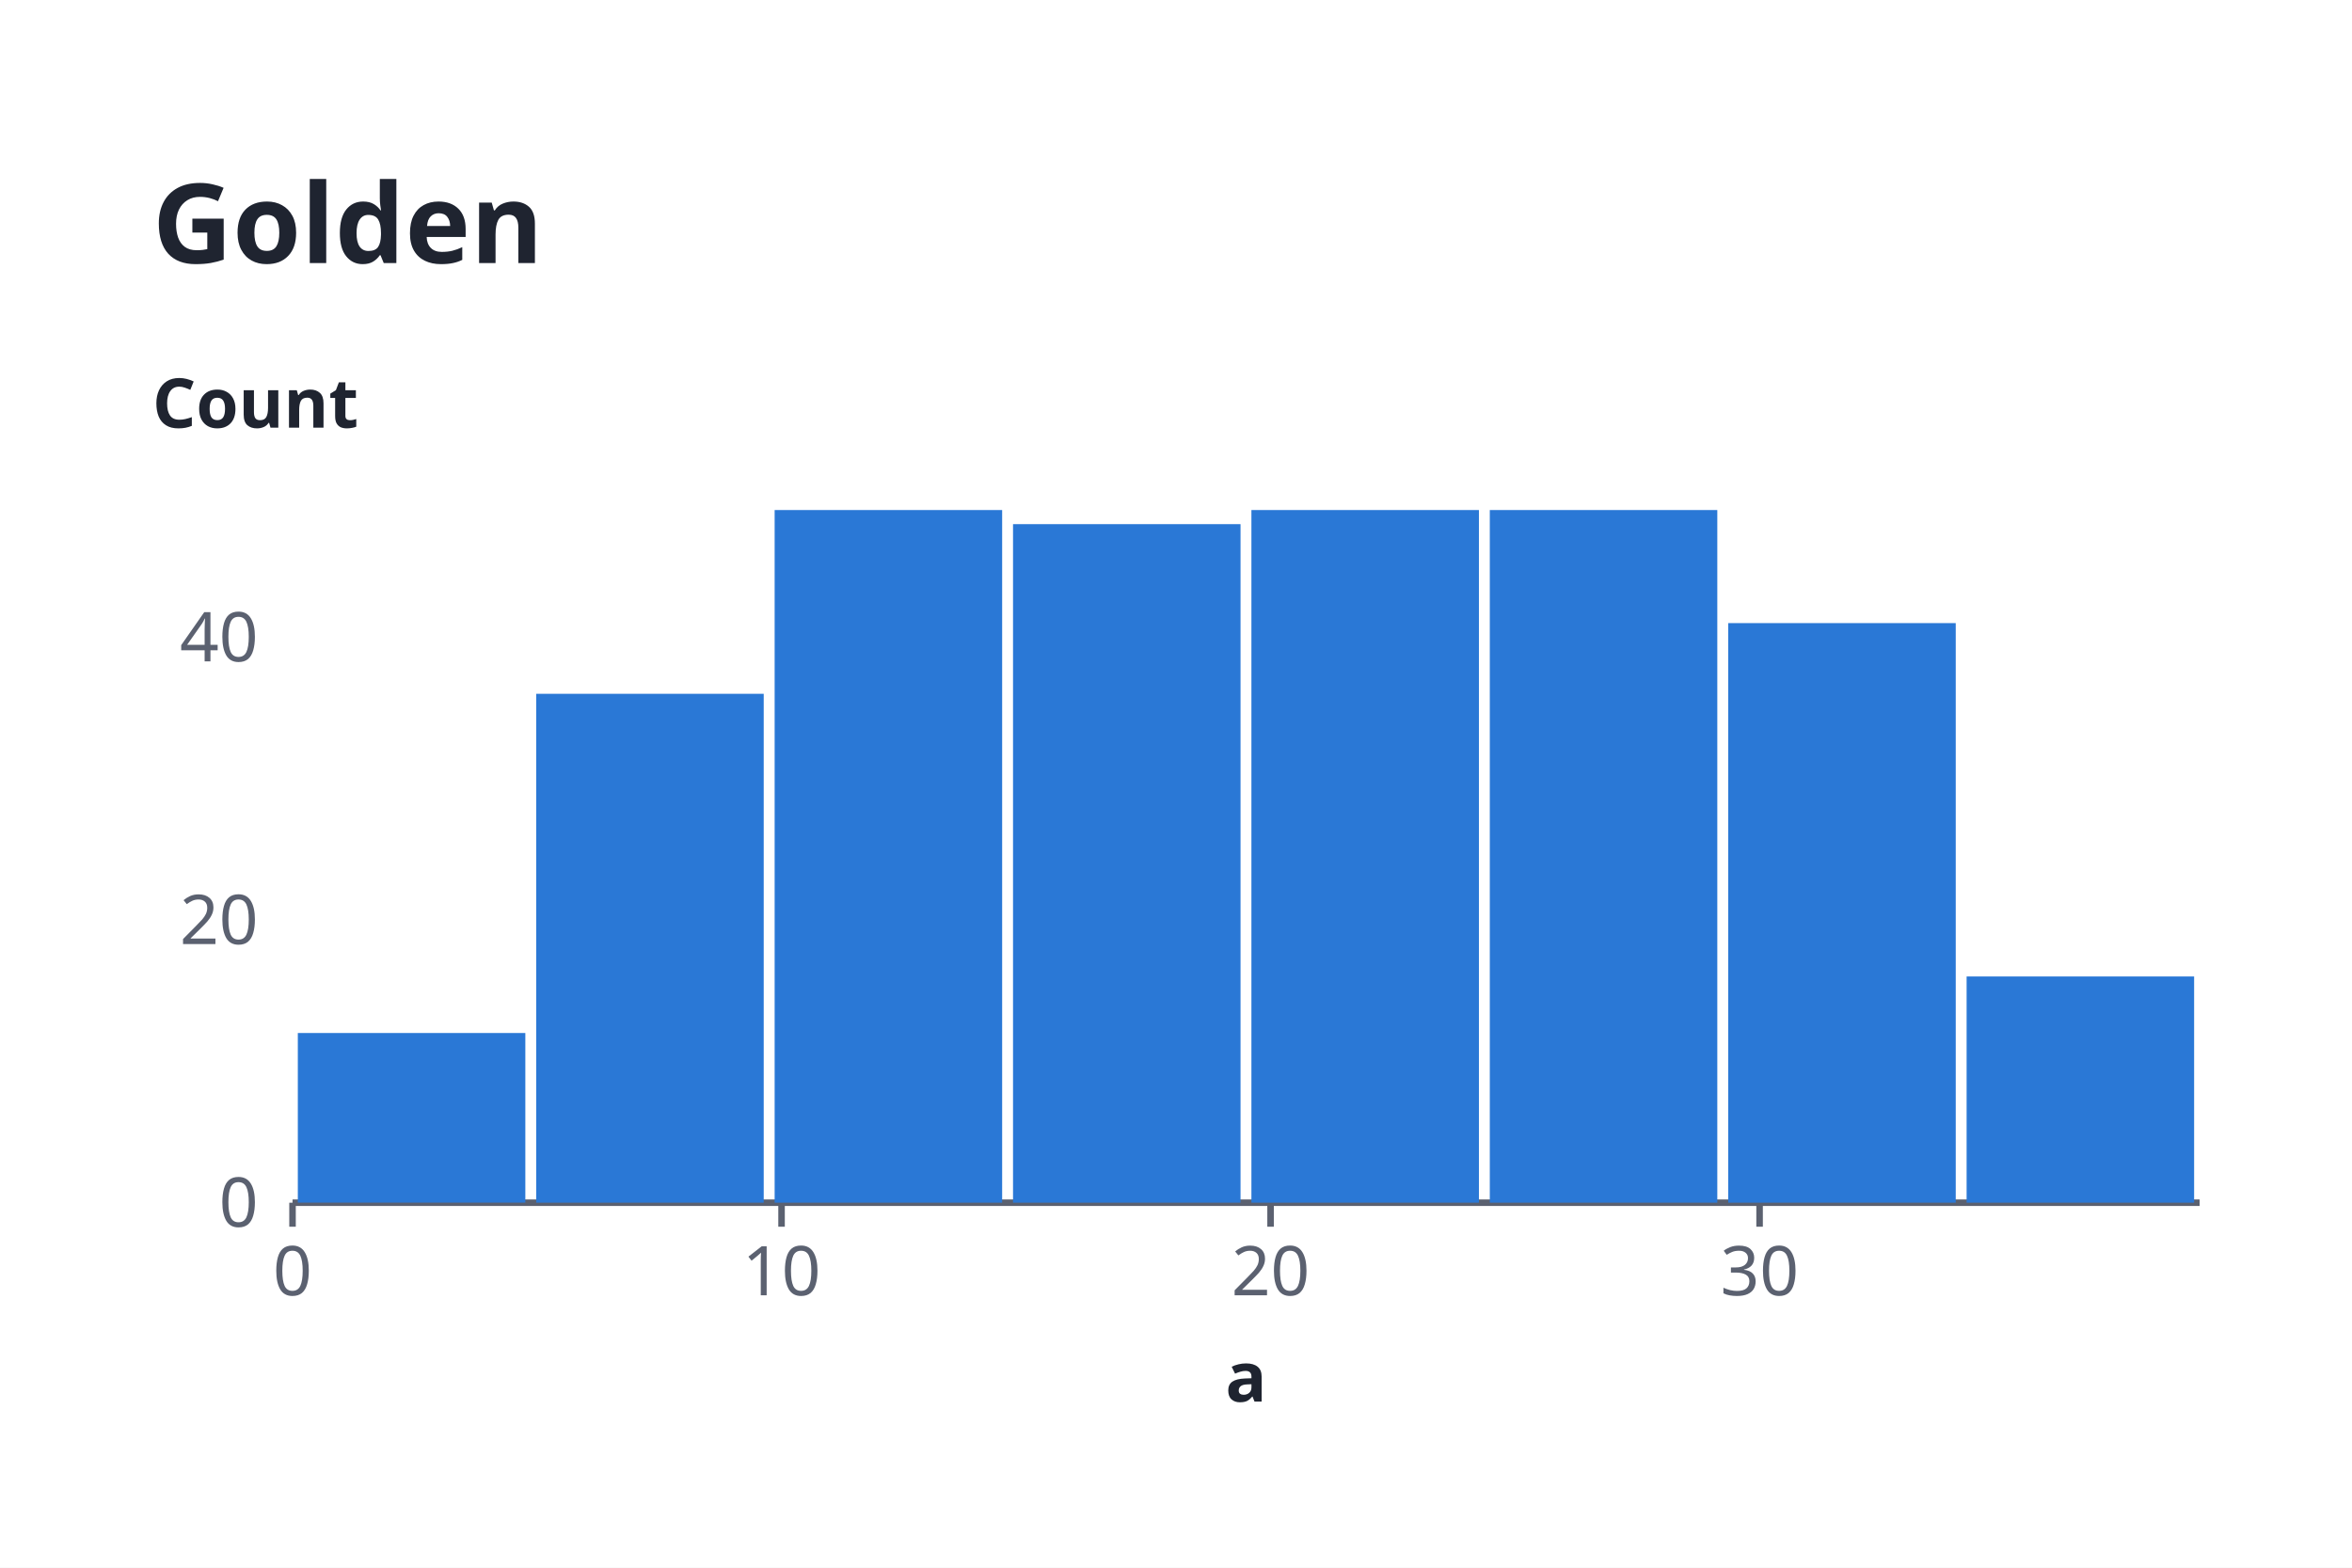
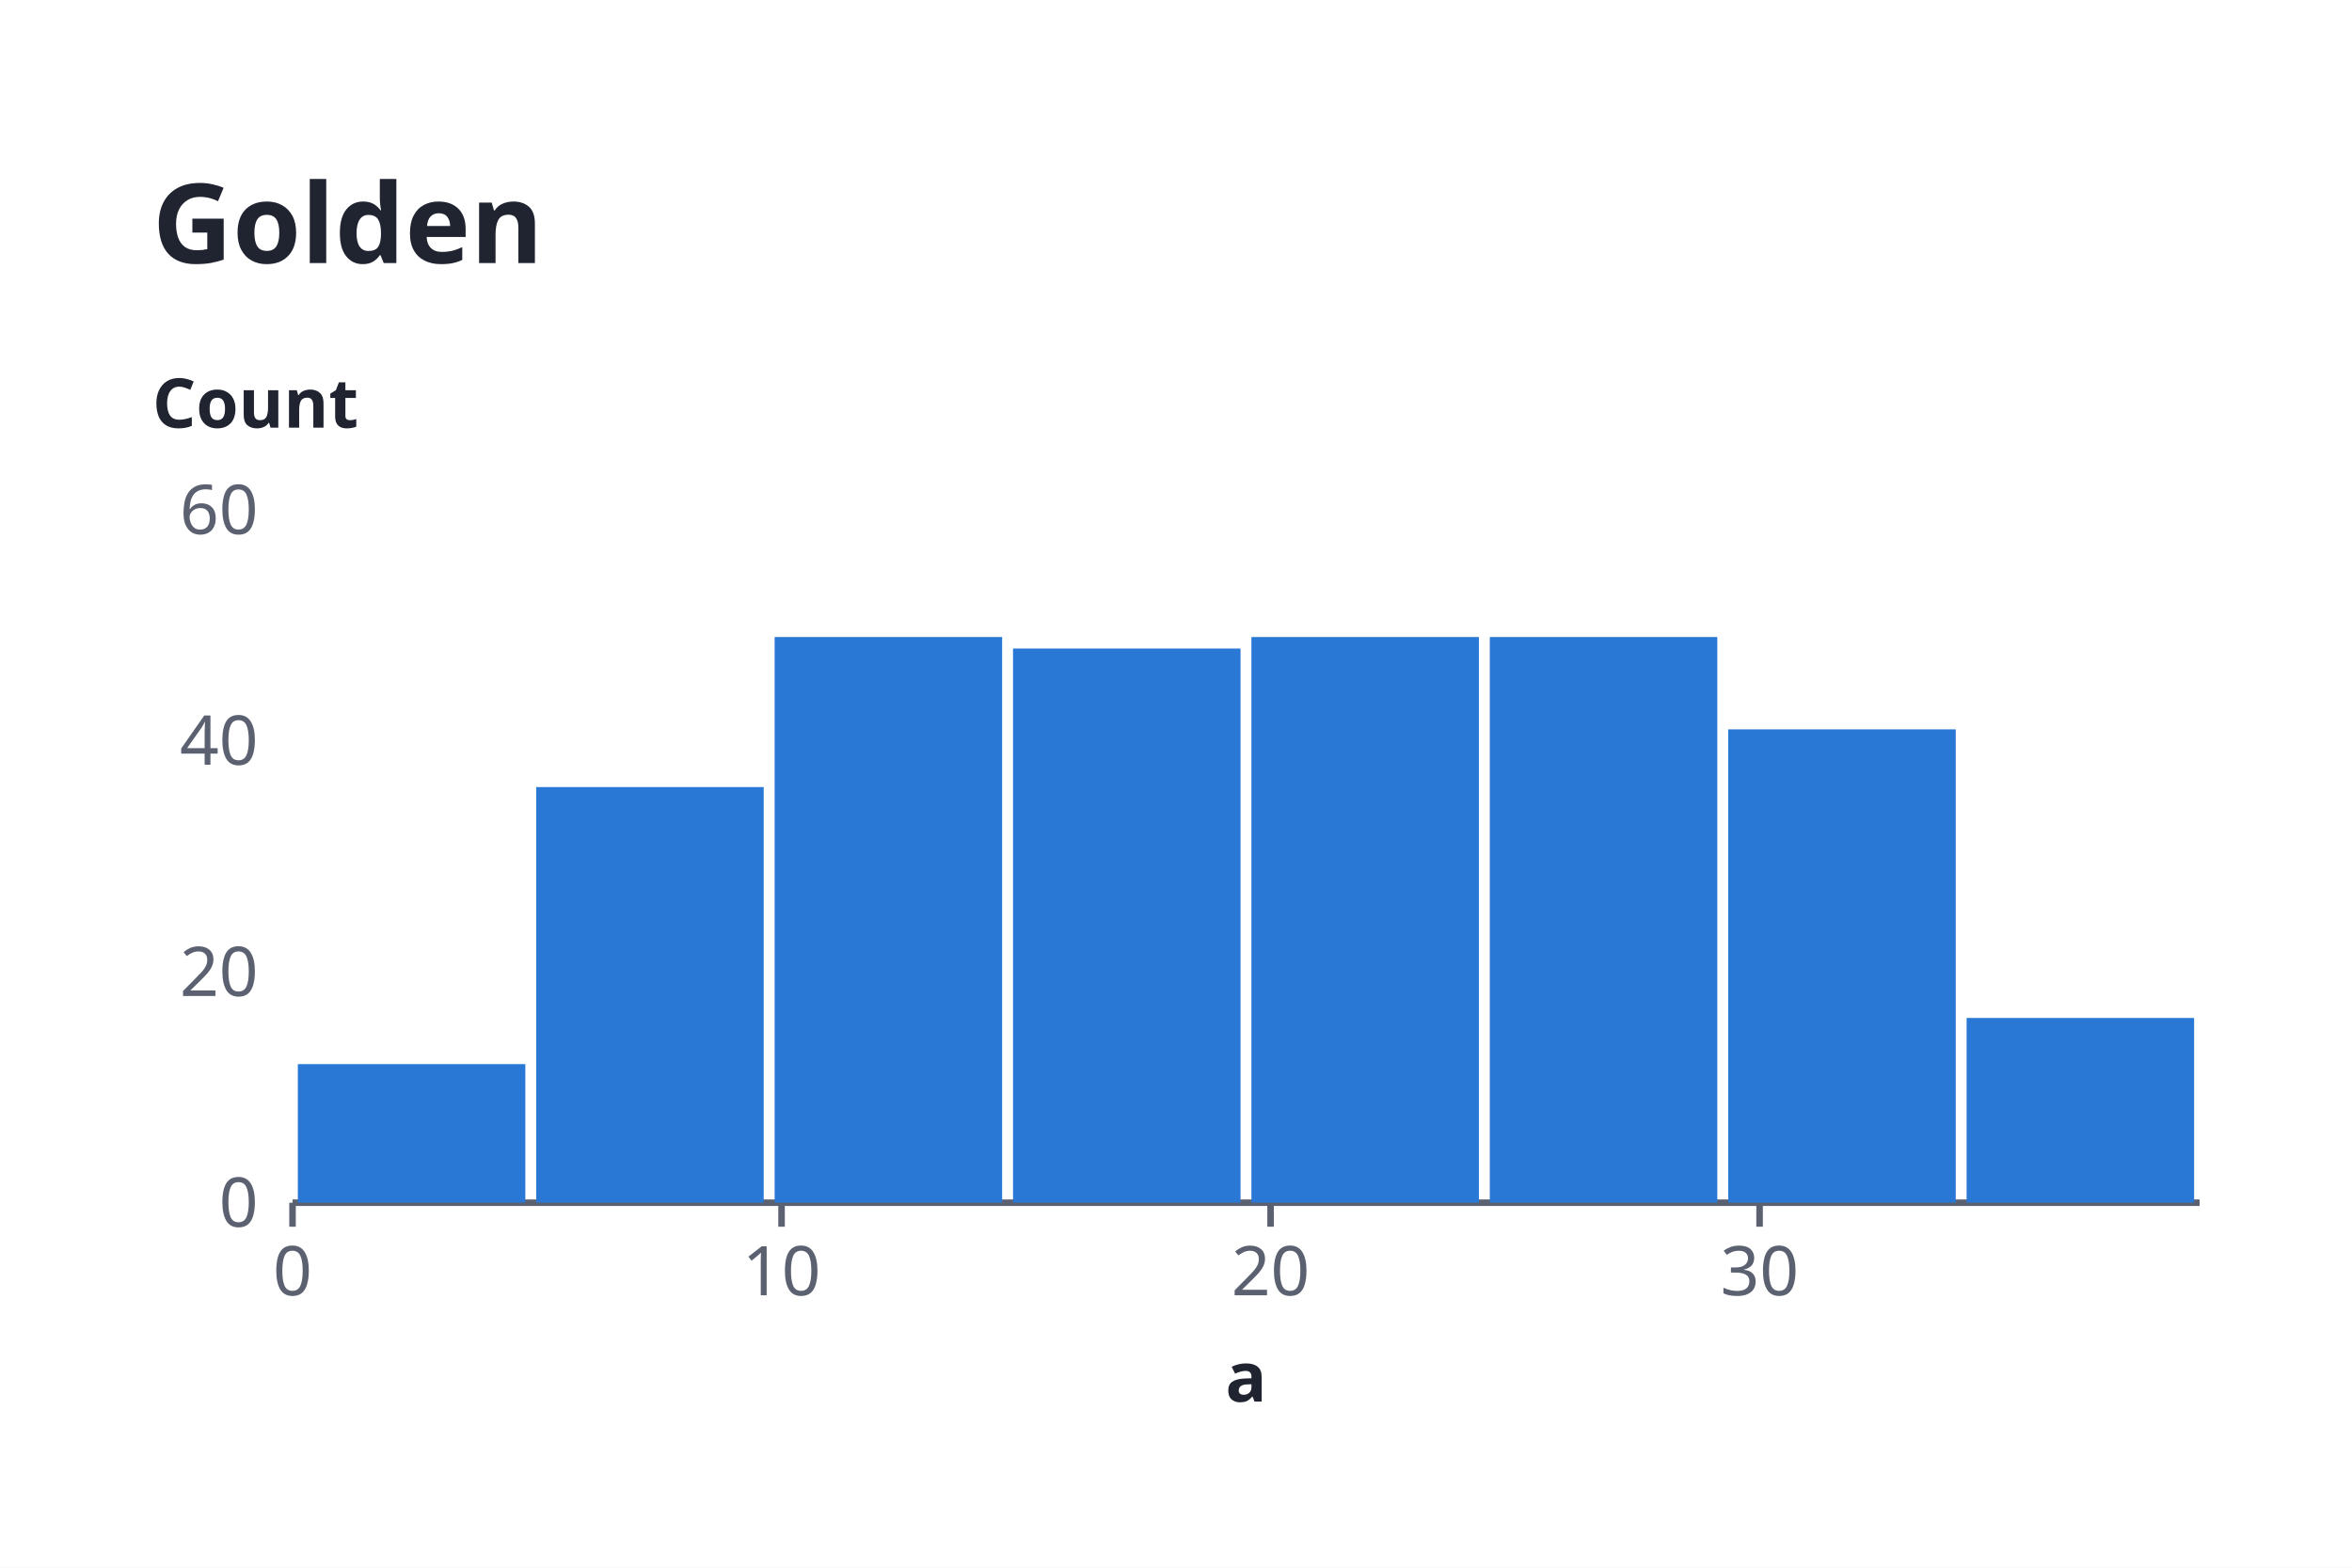
<svg xmlns="http://www.w3.org/2000/svg" width="480" height="320" viewBox="0 0 480 320" font-family="IBM Plex Sans">
  <rect x="0.00" y="0.00" width="480.00" height="320.00" fill="#ffffff" fill-opacity="1.00" />
  <text x="31.1" y="53.7" font-size="22.6" font-weight="600" text-anchor="start" fill="#1f2430">Golden</text>
  <text x="52.7" y="250.4" font-size="14.0" font-weight="400" text-anchor="end" fill="#5b6170">0</text>
-   <text x="52.7" y="192.7" font-size="14.0" font-weight="400" text-anchor="end" fill="#5b6170">20</text>
-   <text x="52.7" y="135.0" font-size="14.0" font-weight="400" text-anchor="end" fill="#5b6170">40</text>
+   <text x="52.7" y="203.3" font-size="14.0" font-weight="400" text-anchor="end" fill="#5b6170">20</text>
+   <text x="52.7" y="156.1" font-size="14.0" font-weight="400" text-anchor="end" fill="#5b6170">40</text>
+   <text x="52.7" y="109.0" font-size="14.0" font-weight="400" text-anchor="end" fill="#5b6170">60</text>
  <line x1="59.7" y1="245.5" x2="59.7" y2="250.4" stroke="#5b6170" stroke-width="1.33" />
  <text x="59.7" y="264.4" font-size="14.0" font-weight="400" text-anchor="middle" fill="#5b6170">0</text>
  <line x1="159.5" y1="245.5" x2="159.5" y2="250.4" stroke="#5b6170" stroke-width="1.33" />
  <text x="159.5" y="264.4" font-size="14.0" font-weight="400" text-anchor="middle" fill="#5b6170">10</text>
  <line x1="259.3" y1="245.5" x2="259.3" y2="250.4" stroke="#5b6170" stroke-width="1.33" />
  <text x="259.3" y="264.4" font-size="14.0" font-weight="400" text-anchor="middle" fill="#5b6170">20</text>
  <line x1="359.1" y1="245.5" x2="359.1" y2="250.4" stroke="#5b6170" stroke-width="1.33" />
  <text x="359.1" y="264.4" font-size="14.0" font-weight="400" text-anchor="middle" fill="#5b6170">30</text>
  <line x1="59.7" y1="245.5" x2="448.9" y2="245.5" stroke="#5b6170" stroke-width="1.33" />
  <text x="31.1" y="87.3" font-size="14.0" font-weight="600" text-anchor="start" fill="#1f2430">Count</text>
  <text x="254.3" y="286.1" font-size="14.0" font-weight="600" text-anchor="middle" fill="#1f2430">a</text>
-   <rect x="60.78" y="210.86" width="46.43" height="34.62" fill="#2a78d6" fill-opacity="1.00" />
-   <rect x="109.43" y="141.62" width="46.43" height="103.87" fill="#2a78d6" fill-opacity="1.00" />
-   <rect x="158.09" y="104.11" width="46.43" height="141.38" fill="#2a78d6" fill-opacity="1.00" />
-   <rect x="206.74" y="106.99" width="46.43" height="138.50" fill="#2a78d6" fill-opacity="1.00" />
-   <rect x="255.39" y="104.11" width="46.43" height="141.38" fill="#2a78d6" fill-opacity="1.00" />
-   <rect x="304.04" y="104.11" width="46.43" height="141.38" fill="#2a78d6" fill-opacity="1.00" />
-   <rect x="352.70" y="127.19" width="46.43" height="118.30" fill="#2a78d6" fill-opacity="1.00" />
-   <rect x="401.35" y="199.32" width="46.43" height="46.17" fill="#2a78d6" fill-opacity="1.00" />
+   <rect x="60.78" y="217.21" width="46.43" height="28.28" fill="#2a78d6" fill-opacity="1.00" />
+   <rect x="109.43" y="160.66" width="46.43" height="84.83" fill="#2a78d6" fill-opacity="1.00" />
+   <rect x="158.09" y="130.03" width="46.43" height="115.46" fill="#2a78d6" fill-opacity="1.00" />
+   <rect x="206.74" y="132.38" width="46.43" height="113.11" fill="#2a78d6" fill-opacity="1.00" />
+   <rect x="255.39" y="130.03" width="46.43" height="115.46" fill="#2a78d6" fill-opacity="1.00" />
+   <rect x="304.04" y="130.03" width="46.43" height="115.46" fill="#2a78d6" fill-opacity="1.00" />
+   <rect x="352.70" y="148.88" width="46.43" height="96.61" fill="#2a78d6" fill-opacity="1.00" />
+   <rect x="401.35" y="207.79" width="46.43" height="37.70" fill="#2a78d6" fill-opacity="1.00" />
</svg>
